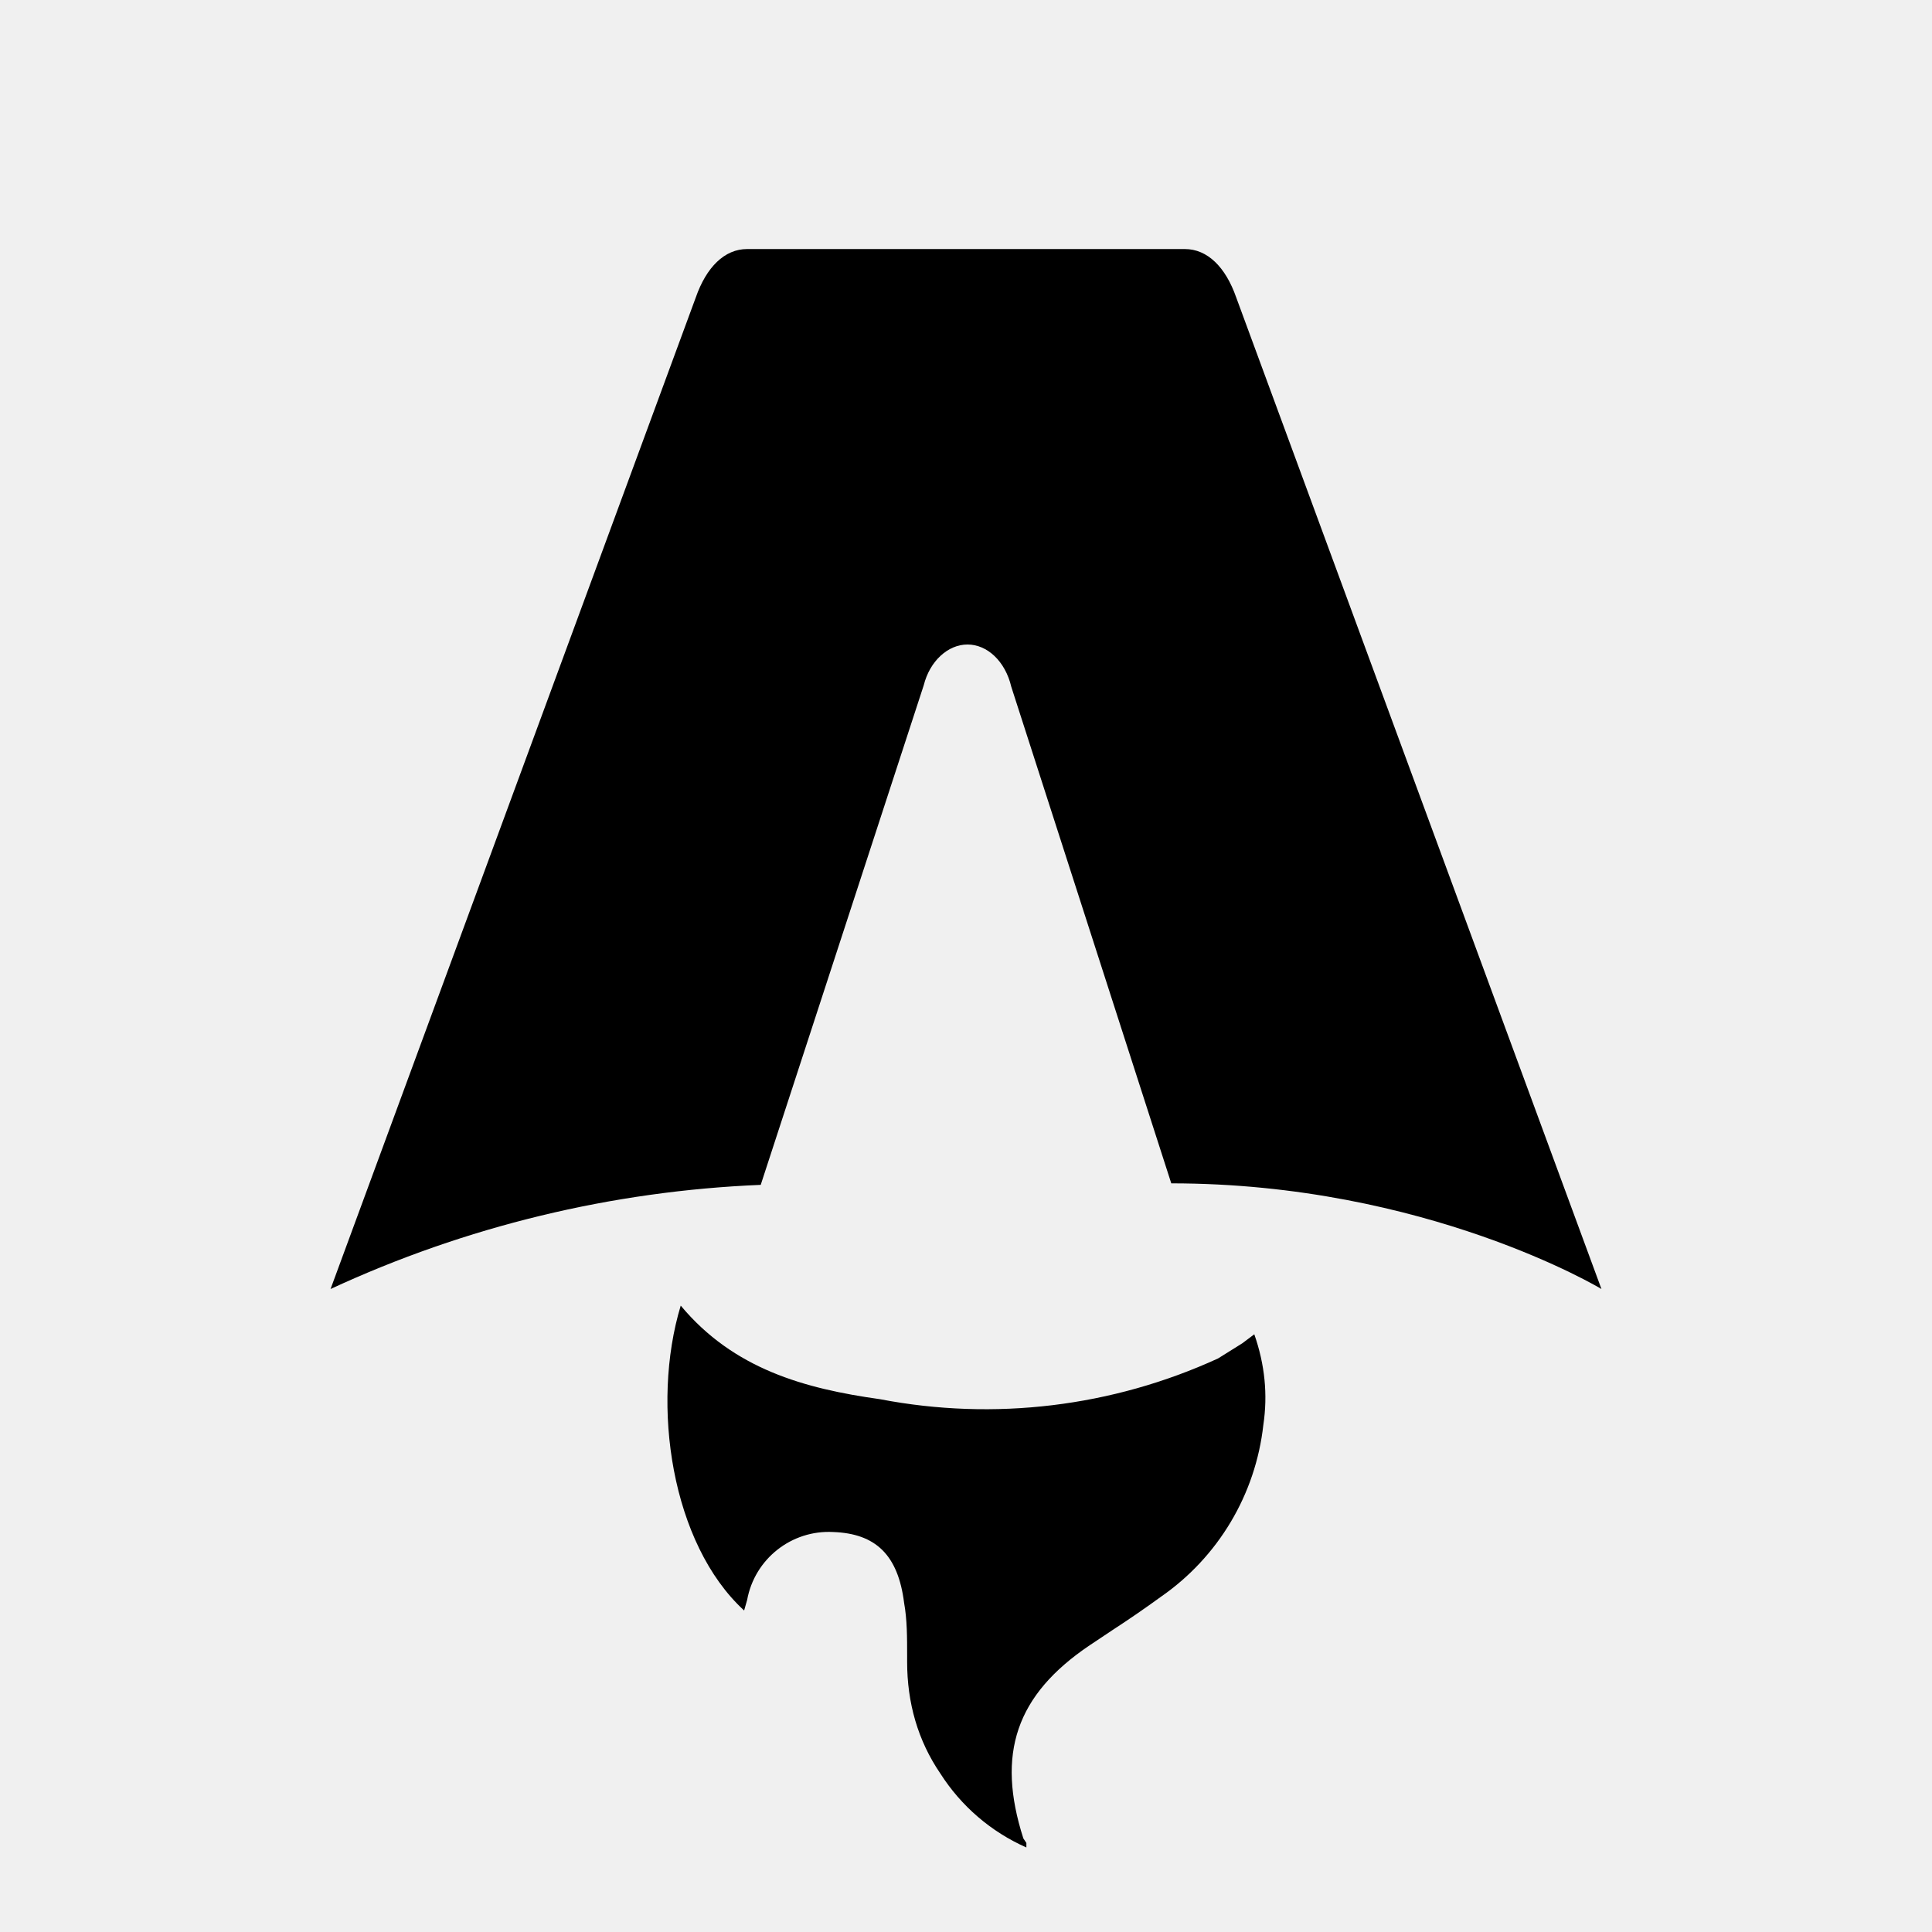
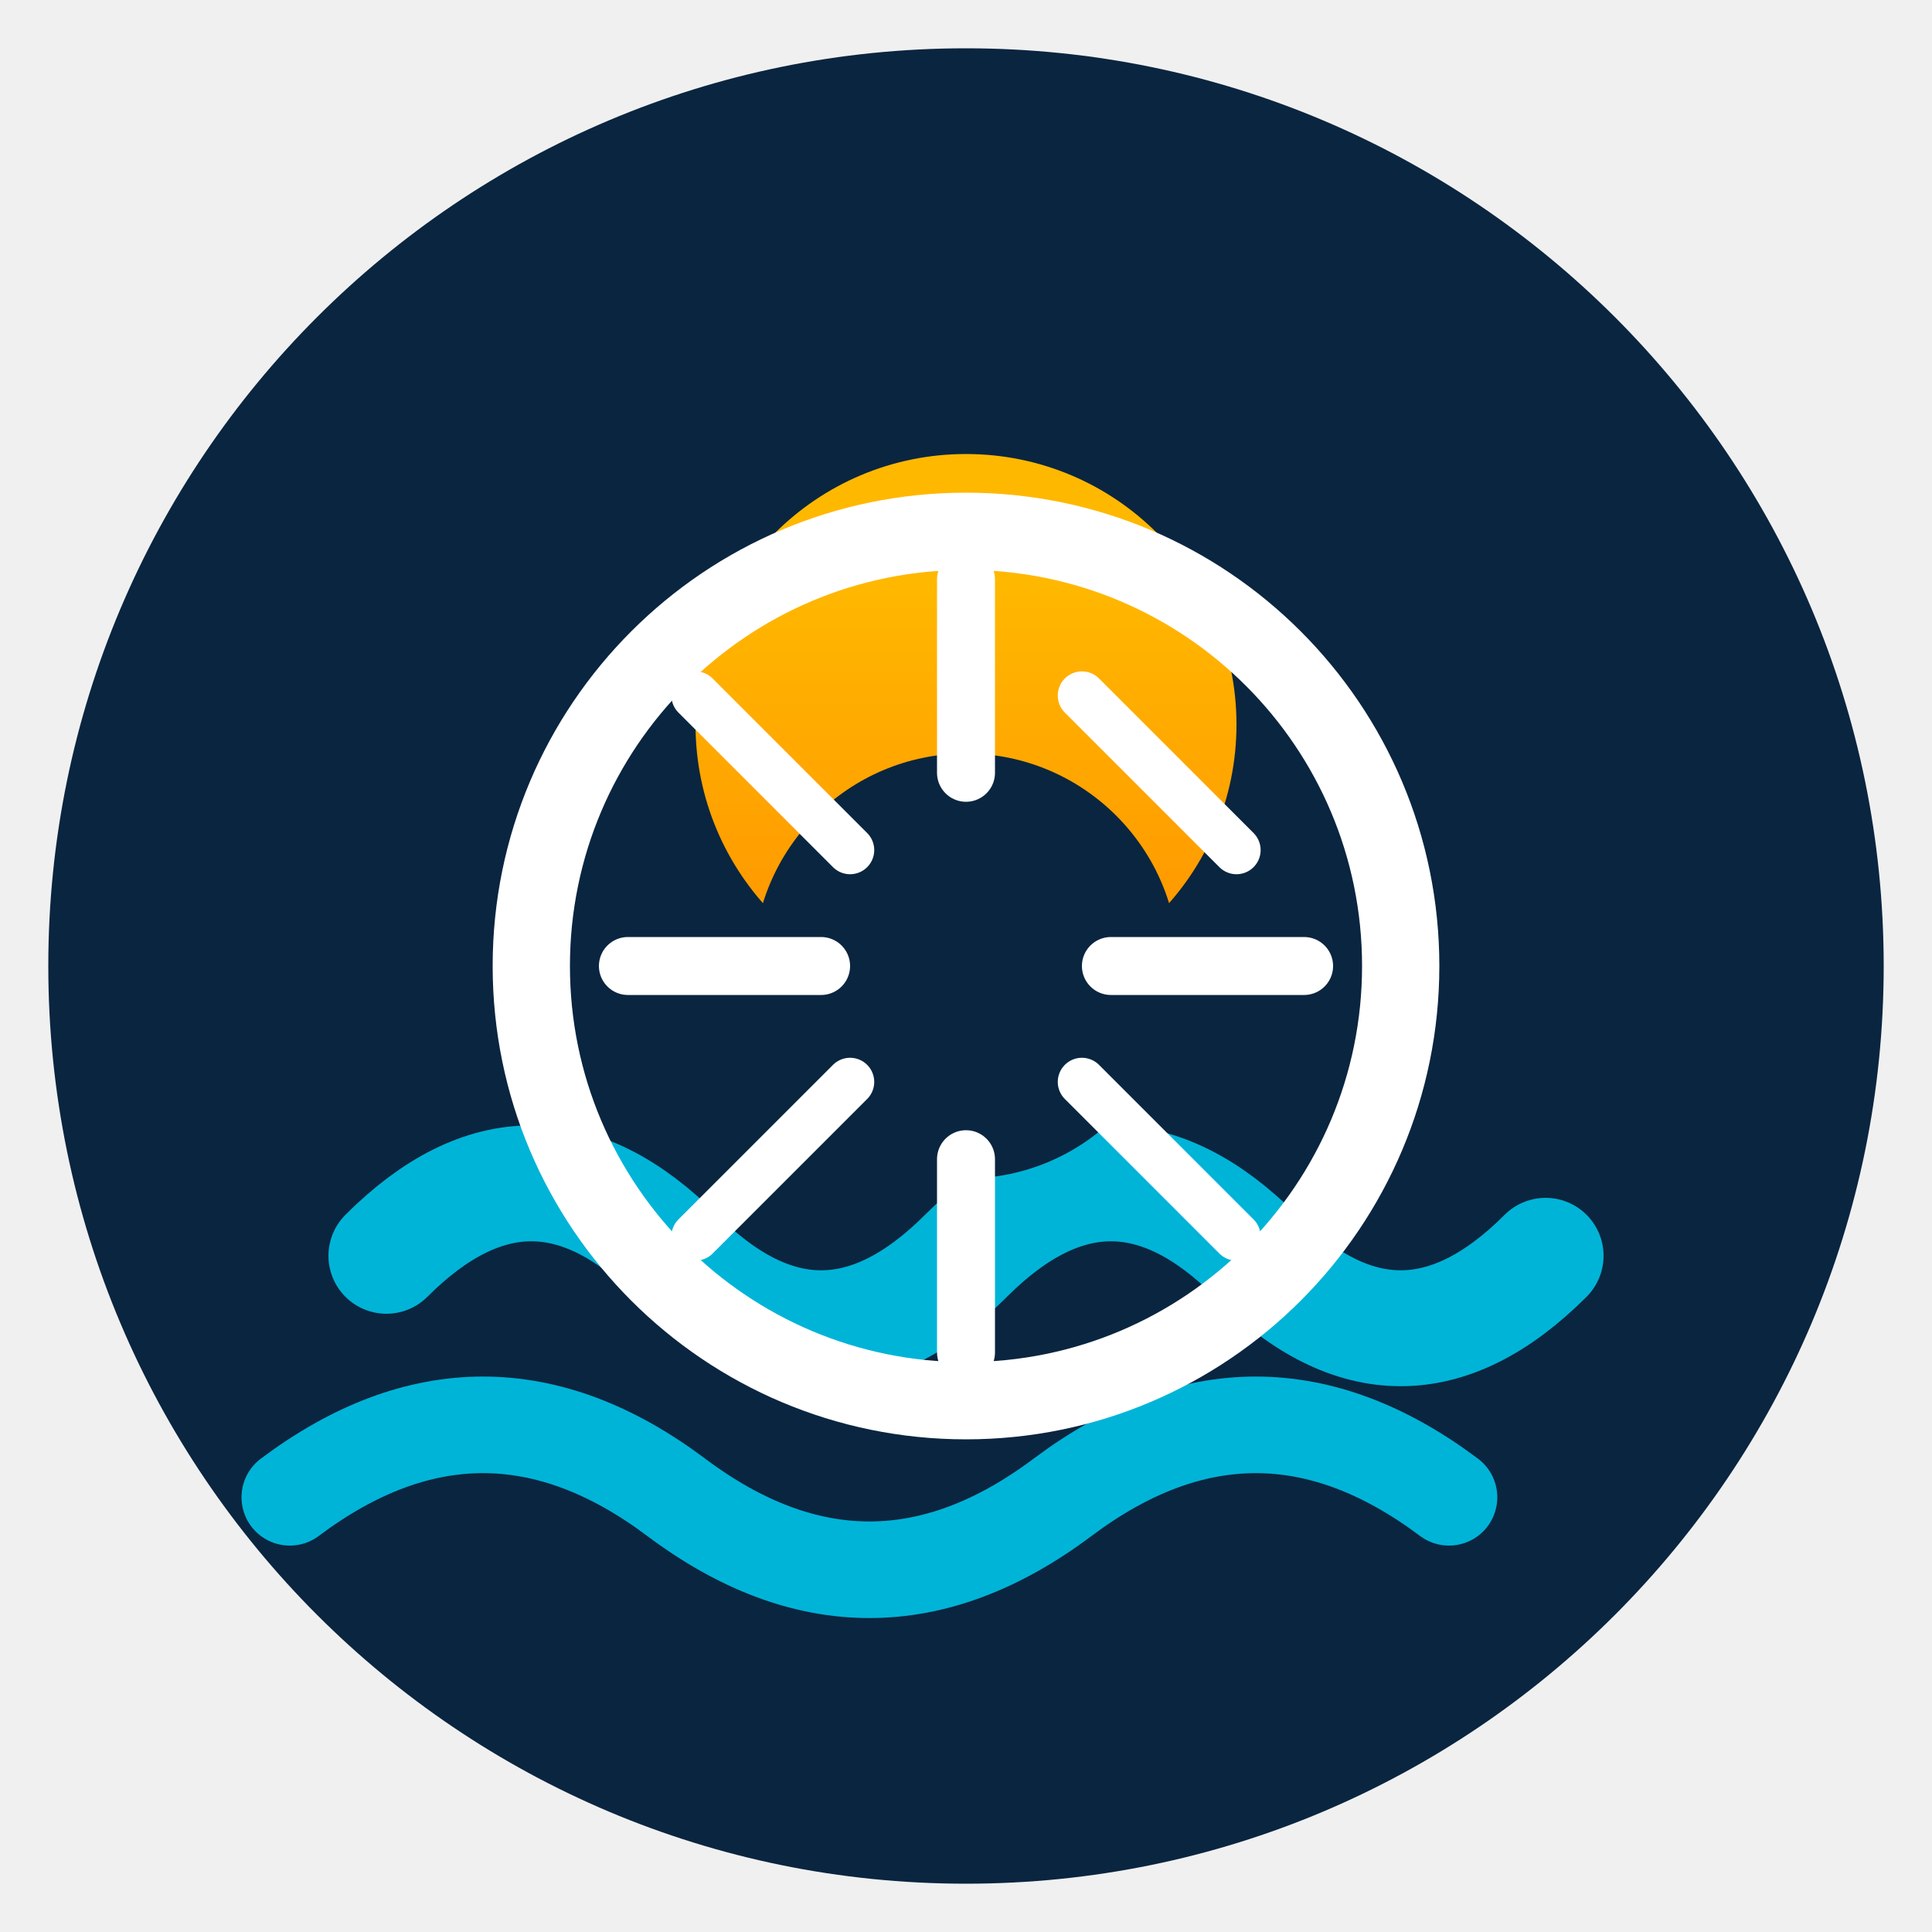
- <svg xmlns="http://www.w3.org/2000/svg" fill="none" viewBox="0 0 128 128">
-   <path d="M50.4 78.5a75.1 75.1 0 0 0-28.5 6.9l24.2-65.7c.7-2 1.9-3.2 3.4-3.2h29c1.5 0 2.7 1.2 3.4 3.2l24.2 65.7s-11.6-7-28.5-7L67 45.5c-.4-1.7-1.6-2.8-2.9-2.8-1.3 0-2.5 1.1-2.9 2.7L50.4 78.5Zm-1.1 28.2Zm-4.2-20.2c-2 6.6-.6 15.8 4.2 20.2a17.5 17.5 0 0 1 .2-.7 5.5 5.5 0 0 1 5.7-4.5c2.8.1 4.3 1.5 4.7 4.7.2 1.1.2 2.3.2 3.5v.4c0 2.7.7 5.2 2.2 7.4a13 13 0 0 0 5.7 4.9v-.3l-.2-.3c-1.8-5.6-.5-9.5 4.4-12.8l1.5-1a73 73 0 0 0 3.2-2.2 16 16 0 0 0 6.8-11.4c.3-2 .1-4-.6-6l-.8.6-1.6 1a37 37 0 0 1-22.4 2.7c-5-.7-9.7-2-13.2-6.2Z" />
-   <style>
-         path { fill: #000; }
-         @media (prefers-color-scheme: dark) {
-             path { fill: #FFF; }
-         }
-     </style>
+ <svg xmlns="http://www.w3.org/2000/svg" width="200" height="200" viewBox="0 0 200 200" fill="none">
+   <circle cx="100" cy="100" r="95" fill="#0a2540" />
+   <defs>
+     <linearGradient id="sunGradient" x1="100" y1="60" x2="100" y2="130" gradientUnits="userSpaceOnUse">
+       <stop offset="0%" stop-color="#ffb800" />
+       <stop offset="100%" stop-color="#ff7a00" />
+     </linearGradient>
+   </defs>
+   <circle cx="100" cy="75" r="28" fill="url(#sunGradient)" />
+   <path d="M40 130 Q55 115 70 130 Q85 145 100 130 Q115 115 130 130 Q145 145 160 130" stroke="#00b4d8" stroke-width="12" stroke-linecap="round" fill="none" />
+   <path d="M30 155 Q50 140 70 155 Q90 170 110 155 Q130 140 150 155" stroke="#00b4d8" stroke-width="10" stroke-linecap="round" fill="none" />
+   <circle cx="100" cy="100" r="45" stroke="#ffffff" stroke-width="8" fill="none" />
+   <circle cx="100" cy="100" r="22" fill="#0a2540" />
+   <line x1="100" y1="60" x2="100" y2="80" stroke="#ffffff" stroke-width="6" stroke-linecap="round" />
+   <line x1="100" y1="120" x2="100" y2="140" stroke="#ffffff" stroke-width="6" stroke-linecap="round" />
+   <line x1="65" y1="100" x2="85" y2="100" stroke="#ffffff" stroke-width="6" stroke-linecap="round" />
+   <line x1="115" y1="100" x2="135" y2="100" stroke="#ffffff" stroke-width="6" stroke-linecap="round" />
+   <line x1="72" y1="72" x2="88" y2="88" stroke="#ffffff" stroke-width="5" stroke-linecap="round" />
+   <line x1="112" y1="112" x2="128" y2="128" stroke="#ffffff" stroke-width="5" stroke-linecap="round" />
+   <line x1="72" y1="128" x2="88" y2="112" stroke="#ffffff" stroke-width="5" stroke-linecap="round" />
+   <line x1="112" y1="72" x2="128" y2="88" stroke="#ffffff" stroke-width="5" stroke-linecap="round" />
</svg>
